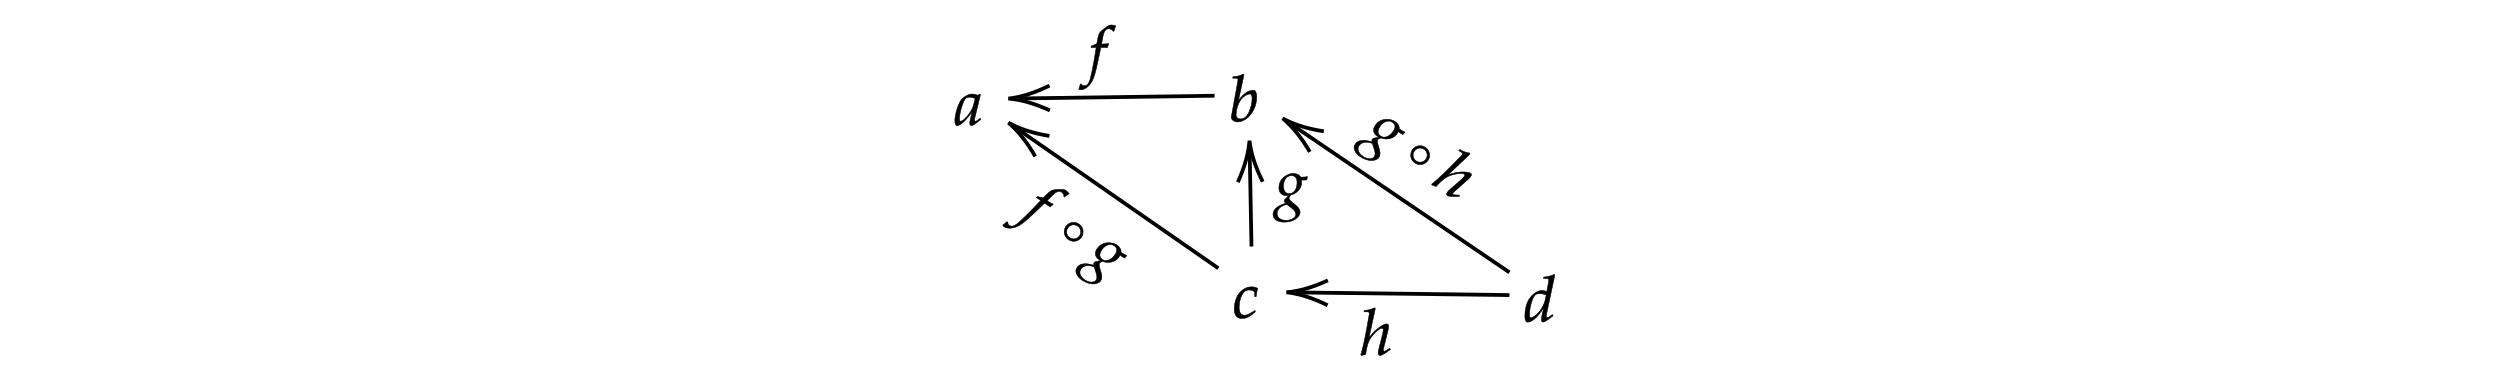
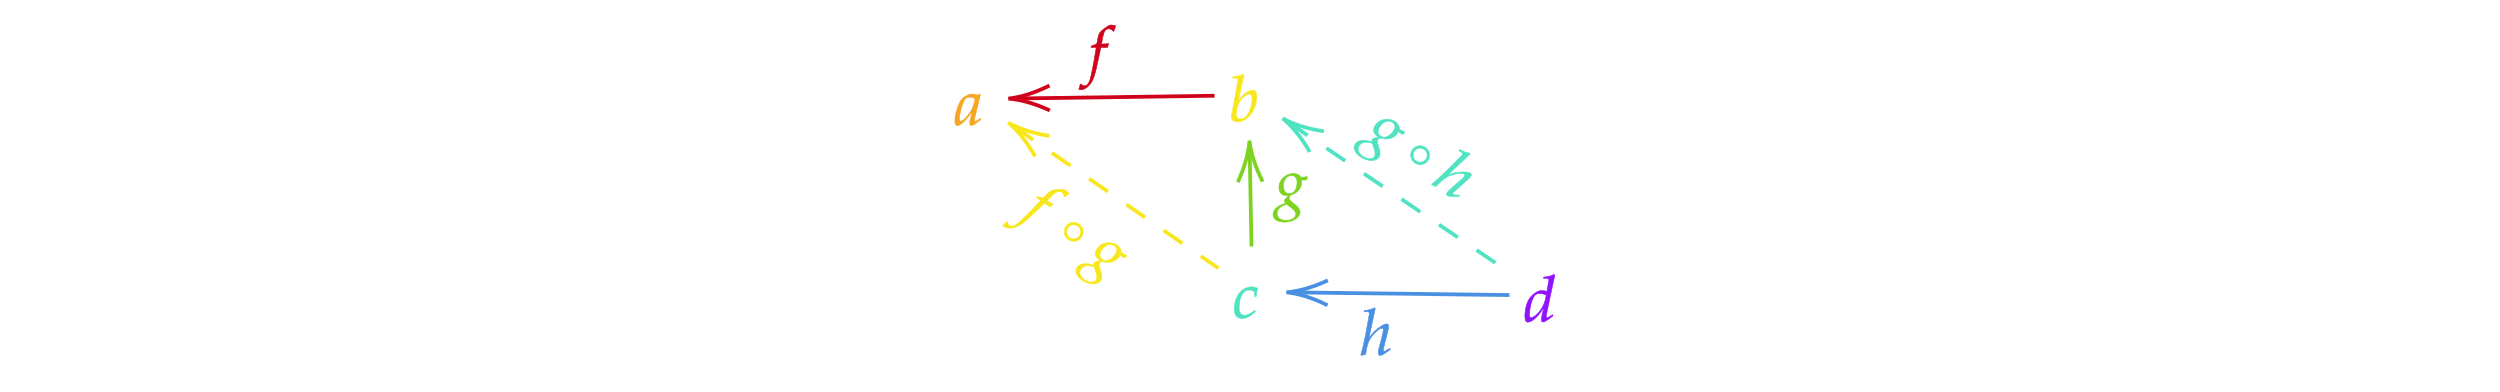
<svg xmlns="http://www.w3.org/2000/svg" x="0" y="0" width="661.267" height="103.433" style="         width:661.267px;         height:103.433px;         background: transparent;         fill: none; ">
  <svg class="role-diagram-draw-area">
    <g class="shapes-region" style="stroke: black; fill: none;">
      <g />
    </g>
    <g>
      <g class="connection-group">
        <g class="arrow-line">
-           <path class="connection real" stroke-dasharray="" d="  M268.72,26.05 L321.26,25.32" style="stroke: rgb(0, 0, 0); stroke-width: 1px; fill: none; fill-opacity: 1;" />
-           <g stroke="#000" transform="matrix(0.9999049,-0.01378766,0.01378766,0.9999049,266.7169,26.07594)" style="stroke: rgb(0, 0, 0); stroke-width: 1px;">
+           <path class="connection real" stroke-dasharray="" d="  M268.72,26.05 L321.26,25.32" style="stroke: rgb(208, 2, 27); stroke-opacity: 1; stroke-width: 1px; fill: none; fill-opacity: 1;" />
+           <g stroke="rgb(208,2,27)" stroke-opacity="1" transform="matrix(0.9999049,-0.01378766,0.01378766,0.9999049,266.7169,26.07594)" style="stroke: rgb(208, 2, 27); stroke-width: 1px;">
            <path d=" M10.93,-3.29 Q4.96,-0.45 0,0 Q4.96,0.45 10.93,3.29" />
          </g>
        </g>
      </g>
      <g class="connection-group">
        <g class="arrow-line">
-           <path class="connection real" stroke-dasharray="" d="  M330.53,39.2 L331.03,65.2" style="stroke: rgb(0, 0, 0); stroke-width: 1px; fill: none; fill-opacity: 1;" />
-           <g stroke="#000" transform="matrix(0.01919744,0.9998157,-0.9998157,0.01919744,330.4938,37.2)" style="stroke: rgb(0, 0, 0); stroke-width: 1px;">
+           <path class="connection real" stroke-dasharray="" d="  M330.53,39.2 L331.03,65.2" style="stroke: rgb(126, 211, 33); stroke-opacity: 1; stroke-width: 1px; fill: none; fill-opacity: 1;" />
+           <g stroke="rgb(126,211,33)" stroke-opacity="1" transform="matrix(0.01919744,0.9998157,-0.9998157,0.01919744,330.4938,37.2)" style="stroke: rgb(126, 211, 33); stroke-width: 1px;">
            <path d=" M10.93,-3.29 Q4.96,-0.45 0,0 Q4.96,0.45 10.93,3.29" />
          </g>
        </g>
      </g>
      <g class="connection-group">
        <g class="arrow-line">
-           <path class="connection real" stroke-dasharray="" d="  M268.36,33.58 L322.26,70.96" style="stroke: rgb(0, 0, 0); stroke-width: 1px; fill: none; fill-opacity: 1;" />
-           <g stroke="#000" transform="matrix(0.8217464,0.5698533,-0.5698533,0.8217464,266.7169,32.44098)" style="stroke: rgb(0, 0, 0); stroke-width: 1px;">
+           <path class="connection real" stroke-dasharray="6 6" d="  M268.36,33.58 L322.26,70.96" style="stroke: rgb(248, 231, 28); stroke-opacity: 1; stroke-width: 1px; fill: none; fill-opacity: 1;" />
+           <g stroke="rgb(248,231,28)" stroke-opacity="1" transform="matrix(0.8217464,0.5698533,-0.5698533,0.8217464,266.7169,32.44098)" style="stroke: rgb(248, 231, 28); stroke-width: 1px;">
            <path d=" M10.93,-3.29 Q4.96,-0.45 0,0 Q4.96,0.45 10.93,3.29" />
          </g>
        </g>
      </g>
      <g class="connection-group">
        <g class="arrow-line">
-           <path class="connection real" stroke-dasharray="" d="  M342.26,77.34 L399.26,78.05" style="stroke: rgb(0, 0, 0); stroke-width: 1px; fill: none; fill-opacity: 1;" />
-           <g stroke="#000" transform="matrix(0.999921,0.01256604,-0.01256604,0.999921,340.263,77.31299)" style="stroke: rgb(0, 0, 0); stroke-width: 1px;">
+           <path class="connection real" stroke-dasharray="" d="  M342.26,77.34 L399.26,78.05" style="stroke: rgb(74, 144, 226); stroke-opacity: 1; stroke-width: 1px; fill: none; fill-opacity: 1;" />
+           <g stroke="rgb(74,144,226)" stroke-opacity="1" transform="matrix(0.999921,0.01256604,-0.01256604,0.999921,340.263,77.31299)" style="stroke: rgb(74, 144, 226); stroke-width: 1px;">
            <path d=" M10.93,-3.29 Q4.96,-0.45 0,0 Q4.96,0.45 10.93,3.29" />
          </g>
        </g>
      </g>
      <g class="connection-group">
        <g class="arrow-line">
-           <path class="connection real" stroke-dasharray="" d="  M340.92,32.44 L399.26,72.06" style="stroke: rgb(0, 0, 0); stroke-width: 1px; fill: none; fill-opacity: 1;" />
-           <g stroke="#000" transform="matrix(0.8272767,0.5617946,-0.5617946,0.8272767,339.263,31.31154)" style="stroke: rgb(0, 0, 0); stroke-width: 1px;">
+           <path class="connection real" stroke-dasharray="6 6" d="  M340.92,32.44 L399.26,72.06" style="stroke: rgb(80, 227, 194); stroke-opacity: 1; stroke-width: 1px; fill: none; fill-opacity: 1;" />
+           <g stroke="rgb(80,227,194)" stroke-opacity="1" transform="matrix(0.8272767,0.5617946,-0.5617946,0.8272767,339.263,31.31154)" style="stroke: rgb(80, 227, 194); stroke-width: 1px;">
            <path d=" M10.93,-3.29 Q4.96,-0.45 0,0 Q4.96,0.45 10.93,3.29" />
          </g>
        </g>
      </g>
    </g>
    <g />
    <g />
  </svg>
  <svg width="660" height="102.167" style="width:660px;height:102.167px;font-family:Asana-Math, Asana;background:transparent;">
    <g>
      <g>
        <g>
-           <g transform="matrix(1,0,0,1,252.5,33.06665)">
-             <path transform="matrix(0.017,0,0,-0.017,0,0)" d="M271 204L242 77C238 60 236 42 236 26C236 4 245 -9 260 -9C283 -9 324 17 406 85L399 106C375 86 346 59 324 59C315 59 309 68 309 82C309 87 309 90 310 93L402 472L392 481L359 463C318 478 301 482 274 482C246 482 226 477 199 464C137 433 104 403 79 354C35 265 4 145 4 67C4 23 19 -11 38 -11C75 -11 155 41 271 204ZM319 414C297 305 278 253 244 201C187 117 126 59 94 59C82 59 76 72 76 99C76 163 104 280 139 360C163 415 186 433 234 433C257 433 275 429 319 414Z" stroke="rgb(0,0,0)" stroke-opacity="1" stroke-width="8" fill="rgb(0,0,0)" fill-opacity="1" />
+           <g transform="matrix(1,0,0,1,252.5,33.06668)">
+             <path transform="matrix(0.017,0,0,-0.017,0,0)" d="M271 204L242 77C238 60 236 42 236 26C236 4 245 -9 260 -9C283 -9 324 17 406 85L399 106C375 86 346 59 324 59C315 59 309 68 309 82C309 87 309 90 310 93L402 472L392 481L359 463C318 478 301 482 274 482C246 482 226 477 199 464C137 433 104 403 79 354C35 265 4 145 4 67C4 23 19 -11 38 -11C75 -11 155 41 271 204ZM319 414C297 305 278 253 244 201C187 117 126 59 94 59C82 59 76 72 76 99C76 163 104 280 139 360C163 415 186 433 234 433C257 433 275 429 319 414Z" stroke="rgb(245,166,35)" stroke-opacity="1" stroke-width="8" fill="rgb(245,166,35)" fill-opacity="1" />
          </g>
        </g>
      </g>
    </g>
    <g>
      <g>
        <g>
-           <g transform="matrix(1,0,0,1,325.05,32.06665)">
-             <path transform="matrix(0.017,0,0,-0.017,0,0)" d="M235 722L223 733C171 707 135 698 63 691L59 670L107 670C131 670 141 663 141 646C141 639 140 628 139 622L38 71C37 68 37 64 37 61C37 22 85 -11 140 -11C177 -11 228 8 271 39C367 107 433 244 433 376C433 414 424 453 412 468C405 477 392 482 377 482C353 482 323 474 295 460C244 433 211 403 149 324ZM322 424C348 424 361 401 361 352C361 288 340 202 310 137C277 68 237 36 183 36C137 36 112 59 112 101C112 135 127 276 208 361C241 395 293 424 322 424Z" stroke="rgb(0,0,0)" stroke-opacity="1" stroke-width="8" fill="rgb(0,0,0)" fill-opacity="1" />
+           <g transform="matrix(1,0,0,1,325.05,32.06668)">
+             <path transform="matrix(0.017,0,0,-0.017,0,0)" d="M235 722L223 733C171 707 135 698 63 691L59 670L107 670C131 670 141 663 141 646C141 639 140 628 139 622L38 71C37 68 37 64 37 61C37 22 85 -11 140 -11C177 -11 228 8 271 39C367 107 433 244 433 376C433 414 424 453 412 468C405 477 392 482 377 482C353 482 323 474 295 460C244 433 211 403 149 324ZM322 424C348 424 361 401 361 352C361 288 340 202 310 137C277 68 237 36 183 36C137 36 112 59 112 101C112 135 127 276 208 361C241 395 293 424 322 424Z" stroke="rgb(248,231,28)" stroke-opacity="1" stroke-width="8" fill="rgb(248,231,28)" fill-opacity="1" />
          </g>
        </g>
      </g>
    </g>
    <g>
      <g>
        <g>
-           <g transform="matrix(1,0,0,1,285.7667,19.06665)">
-             <path transform="matrix(0.017,0,0,-0.017,0,0)" d="M345 437L329 437L350 549C366 635 394 673 440 673C470 673 497 658 512 634L522 638C527 654 537 685 545 705L550 720C534 727 503 733 480 733C469 733 453 730 445 726C421 715 339 654 316 630C294 608 282 578 271 521L256 442C215 422 195 414 170 405L165 383L246 383L237 327C207 132 170 -54 148 -123C130 -182 100 -213 64 -213C41 -213 30 -206 12 -184L-2 -188C-6 -211 -20 -259 -25 -268C-16 -273 -1 -276 10 -276C51 -276 105 -245 144 -198C215 -114 235 -18 319 383L423 383C427 402 434 425 440 439L436 446C407 439 408 437 345 437Z" stroke="rgb(0,0,0)" stroke-opacity="1" stroke-width="8" fill="rgb(0,0,0)" fill-opacity="1" />
+           <g transform="matrix(1,0,0,1,285.7667,19.06668)">
+             <path transform="matrix(0.017,0,0,-0.017,0,0)" d="M345 437L329 437L350 549C366 635 394 673 440 673C470 673 497 658 512 634L522 638C527 654 537 685 545 705L550 720C534 727 503 733 480 733C469 733 453 730 445 726C421 715 339 654 316 630C294 608 282 578 271 521L256 442C215 422 195 414 170 405L165 383L246 383L237 327C207 132 170 -54 148 -123C130 -182 100 -213 64 -213C41 -213 30 -206 12 -184L-2 -188C-6 -211 -20 -259 -25 -268C-16 -273 -1 -276 10 -276C51 -276 105 -245 144 -198C215 -114 235 -18 319 383L423 383C427 402 434 425 440 439L436 446C407 439 408 437 345 437Z" stroke="rgb(208,2,27)" stroke-opacity="1" stroke-width="8" fill="rgb(208,2,27)" fill-opacity="1" />
          </g>
        </g>
      </g>
    </g>
    <g>
      <g>
        <g>
-           <g transform="matrix(1,0,0,1,326.05,84.06665)">
-             <path transform="matrix(0.017,0,0,-0.017,0,0)" d="M342 330L365 330C373 395 380 432 389 458C365 473 330 482 293 482C248 483 175 463 118 400C64 352 25 241 25 136C25 40 67 -11 147 -11C201 -11 249 9 304 54L354 95L346 115L331 105C259 57 221 40 186 40C130 40 101 80 101 159C101 267 136 371 185 409C206 425 230 433 261 433C306 433 342 414 342 390Z" stroke="rgb(0,0,0)" stroke-opacity="1" stroke-width="8" fill="rgb(0,0,0)" fill-opacity="1" />
+           <g transform="matrix(1,0,0,1,326.05,84.06668)">
+             <path transform="matrix(0.017,0,0,-0.017,0,0)" d="M342 330L365 330C373 395 380 432 389 458C365 473 330 482 293 482C248 483 175 463 118 400C64 352 25 241 25 136C25 40 67 -11 147 -11C201 -11 249 9 304 54L354 95L346 115L331 105C259 57 221 40 186 40C130 40 101 80 101 159C101 267 136 371 185 409C206 425 230 433 261 433C306 433 342 414 342 390Z" stroke="rgb(80,227,194)" stroke-opacity="1" stroke-width="8" fill="rgb(80,227,194)" fill-opacity="1" />
          </g>
        </g>
      </g>
    </g>
    <g>
      <g>
        <g>
-           <g transform="matrix(1,0,0,1,337.35,54.06665)">
-             <path transform="matrix(0.017,0,0,-0.017,0,0)" d="M275 482C208 482 55 419 55 259C55 182 100 136 177 136C185 136 196 136 207 137L166 99C150 84 139 66 139 52C139 42 146 31 160 19C91 -4 -37 -48 -37 -159C-37 -230 33 -276 142 -276C271 -276 384 -204 384 -121C384 -85 363 -49 320 -14L260 35C226 62 213 81 213 100C213 114 228 128 240 146C338 170 409 253 409 342C409 357 406 376 405 380C422 378 430 378 439 378C456 378 466 379 489 382L498 427L495 433C467 426 447 424 393 424C393 425 369 482 275 482ZM176 1L253 -58C299 -94 318 -121 318 -154C318 -206 249 -248 166 -248C84 -248 27 -206 27 -145C27 -43 137 -11 176 1ZM250 448C308 448 337 412 337 341C337 238 289 168 219 168C158 168 126 209 126 288C126 383 177 448 250 448Z" stroke="rgb(0,0,0)" stroke-opacity="1" stroke-width="8" fill="rgb(0,0,0)" fill-opacity="1" />
+           <g transform="matrix(1,0,0,1,337.35,54.06668)">
+             <path transform="matrix(0.017,0,0,-0.017,0,0)" d="M275 482C208 482 55 419 55 259C55 182 100 136 177 136C185 136 196 136 207 137L166 99C150 84 139 66 139 52C139 42 146 31 160 19C91 -4 -37 -48 -37 -159C-37 -230 33 -276 142 -276C271 -276 384 -204 384 -121C384 -85 363 -49 320 -14L260 35C226 62 213 81 213 100C213 114 228 128 240 146C338 170 409 253 409 342C409 357 406 376 405 380C422 378 430 378 439 378C456 378 466 379 489 382L498 427L495 433C467 426 447 424 393 424C393 425 369 482 275 482ZM176 1L253 -58C299 -94 318 -121 318 -154C318 -206 249 -248 166 -248C84 -248 27 -206 27 -145C27 -43 137 -11 176 1ZM250 448C308 448 337 412 337 341C337 238 289 168 219 168C158 168 126 209 126 288C126 383 177 448 250 448Z" stroke="rgb(126,211,33)" stroke-opacity="1" stroke-width="8" fill="rgb(126,211,33)" fill-opacity="1" />
          </g>
        </g>
      </g>
    </g>
    <g transform="matrix(0.8249162,0.565255,-0.565255,0.8249162,83.34738,-150.6856)">
      <g>
        <g>
-           <g transform="matrix(1,0,0,1,269.3,66.06665)">
-             <path transform="matrix(0.017,0,0,-0.017,0,0)" d="M345 437L329 437L350 549C366 635 394 673 440 673C470 673 497 658 512 634L522 638C527 654 537 685 545 705L550 720C534 727 503 733 480 733C469 733 453 730 445 726C421 715 339 654 316 630C294 608 282 578 271 521L256 442C215 422 195 414 170 405L165 383L246 383L237 327C207 132 170 -54 148 -123C130 -182 100 -213 64 -213C41 -213 30 -206 12 -184L-2 -188C-6 -211 -20 -259 -25 -268C-16 -273 -1 -276 10 -276C51 -276 105 -245 144 -198C215 -114 235 -18 319 383L423 383C427 402 434 425 440 439L436 446C407 439 408 437 345 437Z" stroke="rgb(0,0,0)" stroke-opacity="1" stroke-width="8" fill="rgb(0,0,0)" fill-opacity="1" />
+           <g transform="matrix(1,0,0,1,269.3,66.06668)">
+             <path transform="matrix(0.017,0,0,-0.017,0,0)" d="M345 437L329 437L350 549C366 635 394 673 440 673C470 673 497 658 512 634L522 638C527 654 537 685 545 705L550 720C534 727 503 733 480 733C469 733 453 730 445 726C421 715 339 654 316 630C294 608 282 578 271 521L256 442C215 422 195 414 170 405L165 383L246 383L237 327C207 132 170 -54 148 -123C130 -182 100 -213 64 -213C41 -213 30 -206 12 -184L-2 -188C-6 -211 -20 -259 -25 -268C-16 -273 -1 -276 10 -276C51 -276 105 -245 144 -198C215 -114 235 -18 319 383L423 383C427 402 434 425 440 439L436 446C407 439 408 437 345 437Z" stroke="rgb(248,231,28)" stroke-opacity="1" stroke-width="8" fill="rgb(248,231,28)" fill-opacity="1" />
          </g>
        </g>
        <g>
-           <g transform="matrix(1,0,0,1,282.05,66.06665)">
-             <path transform="matrix(0.017,0,0,-0.017,0,0)" d="M342 271C342 352 277 417 195 417C112 417 47 352 47 271C47 188 112 124 195 124C277 124 342 188 342 271ZM304 271C304 209 254 161 195 161C133 161 85 209 85 271C85 331 133 380 195 380C254 380 304 331 304 271Z" stroke="rgb(0,0,0)" stroke-opacity="1" stroke-width="8" fill="rgb(0,0,0)" fill-opacity="1" />
+           <g transform="matrix(1,0,0,1,282.05,66.06668)">
+             <path transform="matrix(0.017,0,0,-0.017,0,0)" d="M342 271C342 352 277 417 195 417C112 417 47 352 47 271C47 188 112 124 195 124C277 124 342 188 342 271ZM304 271C304 209 254 161 195 161C133 161 85 209 85 271C85 331 133 380 195 380C254 380 304 331 304 271Z" stroke="rgb(248,231,28)" stroke-opacity="1" stroke-width="8" fill="rgb(248,231,28)" fill-opacity="1" />
          </g>
        </g>
        <g>
-           <g transform="matrix(1,0,0,1,292.05,66.06665)">
-             <path transform="matrix(0.017,0,0,-0.017,0,0)" d="M275 482C208 482 55 419 55 259C55 182 100 136 177 136C185 136 196 136 207 137L166 99C150 84 139 66 139 52C139 42 146 31 160 19C91 -4 -37 -48 -37 -159C-37 -230 33 -276 142 -276C271 -276 384 -204 384 -121C384 -85 363 -49 320 -14L260 35C226 62 213 81 213 100C213 114 228 128 240 146C338 170 409 253 409 342C409 357 406 376 405 380C422 378 430 378 439 378C456 378 466 379 489 382L498 427L495 433C467 426 447 424 393 424C393 425 369 482 275 482ZM176 1L253 -58C299 -94 318 -121 318 -154C318 -206 249 -248 166 -248C84 -248 27 -206 27 -145C27 -43 137 -11 176 1ZM250 448C308 448 337 412 337 341C337 238 289 168 219 168C158 168 126 209 126 288C126 383 177 448 250 448Z" stroke="rgb(0,0,0)" stroke-opacity="1" stroke-width="8" fill="rgb(0,0,0)" fill-opacity="1" />
+           <g transform="matrix(1,0,0,1,292.05,66.06668)">
+             <path transform="matrix(0.017,0,0,-0.017,0,0)" d="M275 482C208 482 55 419 55 259C55 182 100 136 177 136C185 136 196 136 207 137L166 99C150 84 139 66 139 52C139 42 146 31 160 19C91 -4 -37 -48 -37 -159C-37 -230 33 -276 142 -276C271 -276 384 -204 384 -121C384 -85 363 -49 320 -14L260 35C226 62 213 81 213 100C213 114 228 128 240 146C338 170 409 253 409 342C409 357 406 376 405 380C422 378 430 378 439 378C456 378 466 379 489 382L498 427L495 433C467 426 447 424 393 424C393 425 369 482 275 482ZM176 1L253 -58C299 -94 318 -121 318 -154C318 -206 249 -248 166 -248C84 -248 27 -206 27 -145C27 -43 137 -11 176 1ZM250 448C308 448 337 412 337 341C337 238 289 168 219 168C158 168 126 209 126 288C126 383 177 448 250 448Z" stroke="rgb(248,231,28)" stroke-opacity="1" stroke-width="8" fill="rgb(248,231,28)" fill-opacity="1" />
          </g>
        </g>
      </g>
    </g>
    <g>
      <g>
        <g>
          <g transform="matrix(1,0,0,1,403.05,85.03333)">
-             <path transform="matrix(0.017,0,0,-0.017,0,0)" d="M483 722L471 733C419 707 383 698 311 691L307 670L355 670C379 670 389 663 389 646C389 638 388 629 387 622L359 468C329 477 302 482 277 482C208 482 114 410 68 323C37 265 17 170 17 86C17 21 32 -11 61 -11C88 -11 125 6 159 33C213 77 246 116 313 217L290 126C279 82 274 50 274 24C274 3 283 -9 300 -9C317 -9 341 3 375 28L456 88L446 107L402 76C388 66 372 59 363 59C355 59 349 68 349 82C349 90 350 99 357 128ZM114 59C98 59 89 73 89 98C89 224 135 380 184 418C197 428 216 433 243 433C287 433 316 427 349 410L337 351C300 171 159 59 114 59Z" stroke="rgb(0,0,0)" stroke-opacity="1" stroke-width="8" fill="rgb(0,0,0)" fill-opacity="1" />
+             <path transform="matrix(0.017,0,0,-0.017,0,0)" d="M483 722L471 733C419 707 383 698 311 691L307 670L355 670C379 670 389 663 389 646C389 638 388 629 387 622L359 468C329 477 302 482 277 482C208 482 114 410 68 323C37 265 17 170 17 86C17 21 32 -11 61 -11C88 -11 125 6 159 33C213 77 246 116 313 217L290 126C279 82 274 50 274 24C274 3 283 -9 300 -9C317 -9 341 3 375 28L456 88L446 107L402 76C388 66 372 59 363 59C355 59 349 68 349 82C349 90 350 99 357 128ZM114 59C98 59 89 73 89 98C89 224 135 380 184 418C197 428 216 433 243 433C287 433 316 427 349 410L337 351C300 171 159 59 114 59Z" stroke="rgb(144,19,254)" stroke-opacity="1" stroke-width="8" fill="rgb(144,19,254)" fill-opacity="1" />
          </g>
        </g>
      </g>
    </g>
    <g>
      <g>
        <g>
          <g transform="matrix(1,0,0,1,359.7667,93.86667)">
-             <path transform="matrix(0.017,0,0,-0.017,0,0)" d="M236 722L224 733C179 711 138 697 64 691L60 670L108 670C126 670 142 667 142 647C142 641 142 632 140 622L98 388C78 272 36 80 10 2L17 -9L86 7C94 64 108 164 148 236C193 317 296 414 338 414C349 414 360 407 360 393C360 375 355 342 345 303L294 107C288 85 281 55 281 31C281 6 291 -9 312 -9C344 -9 412 41 471 85L461 103L435 86C412 71 386 56 374 56C367 56 361 65 361 76C361 88 364 101 368 116L432 372C438 398 443 423 443 447C443 464 437 482 411 482C376 482 299 437 231 374C198 343 172 308 144 273L140 275Z" stroke="rgb(0,0,0)" stroke-opacity="1" stroke-width="8" fill="rgb(0,0,0)" fill-opacity="1" />
+             <path transform="matrix(0.017,0,0,-0.017,0,0)" d="M236 722L224 733C179 711 138 697 64 691L60 670L108 670C126 670 142 667 142 647C142 641 142 632 140 622L98 388C78 272 36 80 10 2L17 -9L86 7C94 64 108 164 148 236C193 317 296 414 338 414C349 414 360 407 360 393C360 375 355 342 345 303L294 107C288 85 281 55 281 31C281 6 291 -9 312 -9C344 -9 412 41 471 85L461 103L435 86C412 71 386 56 374 56C367 56 361 65 361 76C361 88 364 101 368 116L432 372C438 398 443 423 443 447C443 464 437 482 411 482C376 482 299 437 231 374C198 343 172 308 144 273L140 275Z" stroke="rgb(74,144,226)" stroke-opacity="1" stroke-width="8" fill="rgb(74,144,226)" fill-opacity="1" />
          </g>
        </g>
      </g>
    </g>
-     <g transform="matrix(0.8249162,0.565255,-0.565255,0.8249162,88.13116,-206.1966)">
+     <g transform="matrix(0.8249162,0.565255,-0.565255,0.8249162,88.13115,-206.1966)">
      <g>
        <g>
          <g transform="matrix(1,0,0,1,361.7334,46.03333)">
-             <path transform="matrix(0.017,0,0,-0.017,0,0)" d="M275 482C208 482 55 419 55 259C55 182 100 136 177 136C185 136 196 136 207 137L166 99C150 84 139 66 139 52C139 42 146 31 160 19C91 -4 -37 -48 -37 -159C-37 -230 33 -276 142 -276C271 -276 384 -204 384 -121C384 -85 363 -49 320 -14L260 35C226 62 213 81 213 100C213 114 228 128 240 146C338 170 409 253 409 342C409 357 406 376 405 380C422 378 430 378 439 378C456 378 466 379 489 382L498 427L495 433C467 426 447 424 393 424C393 425 369 482 275 482ZM176 1L253 -58C299 -94 318 -121 318 -154C318 -206 249 -248 166 -248C84 -248 27 -206 27 -145C27 -43 137 -11 176 1ZM250 448C308 448 337 412 337 341C337 238 289 168 219 168C158 168 126 209 126 288C126 383 177 448 250 448Z" stroke="rgb(0,0,0)" stroke-opacity="1" stroke-width="8" fill="rgb(0,0,0)" fill-opacity="1" />
+             <path transform="matrix(0.017,0,0,-0.017,0,0)" d="M275 482C208 482 55 419 55 259C55 182 100 136 177 136C185 136 196 136 207 137L166 99C150 84 139 66 139 52C139 42 146 31 160 19C91 -4 -37 -48 -37 -159C-37 -230 33 -276 142 -276C271 -276 384 -204 384 -121C384 -85 363 -49 320 -14L260 35C226 62 213 81 213 100C213 114 228 128 240 146C338 170 409 253 409 342C409 357 406 376 405 380C422 378 430 378 439 378C456 378 466 379 489 382L498 427L495 433C467 426 447 424 393 424C393 425 369 482 275 482ZM176 1L253 -58C299 -94 318 -121 318 -154C318 -206 249 -248 166 -248C84 -248 27 -206 27 -145C27 -43 137 -11 176 1ZM250 448C308 448 337 412 337 341C337 238 289 168 219 168C158 168 126 209 126 288C126 383 177 448 250 448Z" stroke="rgb(80,227,194)" stroke-opacity="1" stroke-width="8" fill="rgb(80,227,194)" fill-opacity="1" />
          </g>
        </g>
        <g>
          <g transform="matrix(1,0,0,1,373.6167,46.03333)">
-             <path transform="matrix(0.017,0,0,-0.017,0,0)" d="M342 271C342 352 277 417 195 417C112 417 47 352 47 271C47 188 112 124 195 124C277 124 342 188 342 271ZM304 271C304 209 254 161 195 161C133 161 85 209 85 271C85 331 133 380 195 380C254 380 304 331 304 271Z" stroke="rgb(0,0,0)" stroke-opacity="1" stroke-width="8" fill="rgb(0,0,0)" fill-opacity="1" />
+             <path transform="matrix(0.017,0,0,-0.017,0,0)" d="M342 271C342 352 277 417 195 417C112 417 47 352 47 271C47 188 112 124 195 124C277 124 342 188 342 271ZM304 271C304 209 254 161 195 161C133 161 85 209 85 271C85 331 133 380 195 380C254 380 304 331 304 271Z" stroke="rgb(80,227,194)" stroke-opacity="1" stroke-width="8" fill="rgb(80,227,194)" fill-opacity="1" />
          </g>
        </g>
        <g>
          <g transform="matrix(1,0,0,1,383.6167,46.03333)">
-             <path transform="matrix(0.017,0,0,-0.017,0,0)" d="M236 722L224 733C179 711 138 697 64 691L60 670L108 670C126 670 142 667 142 647C142 641 142 632 140 622L98 388C78 272 36 80 10 2L17 -9L86 7C94 64 108 164 148 236C193 317 296 414 338 414C349 414 360 407 360 393C360 375 355 342 345 303L294 107C288 85 281 55 281 31C281 6 291 -9 312 -9C344 -9 412 41 471 85L461 103L435 86C412 71 386 56 374 56C367 56 361 65 361 76C361 88 364 101 368 116L432 372C438 398 443 423 443 447C443 464 437 482 411 482C376 482 299 437 231 374C198 343 172 308 144 273L140 275Z" stroke="rgb(0,0,0)" stroke-opacity="1" stroke-width="8" fill="rgb(0,0,0)" fill-opacity="1" />
+             <path transform="matrix(0.017,0,0,-0.017,0,0)" d="M236 722L224 733C179 711 138 697 64 691L60 670L108 670C126 670 142 667 142 647C142 641 142 632 140 622L98 388C78 272 36 80 10 2L17 -9L86 7C94 64 108 164 148 236C193 317 296 414 338 414C349 414 360 407 360 393C360 375 355 342 345 303L294 107C288 85 281 55 281 31C281 6 291 -9 312 -9C344 -9 412 41 471 85L461 103L435 86C412 71 386 56 374 56C367 56 361 65 361 76C361 88 364 101 368 116L432 372C438 398 443 423 443 447C443 464 437 482 411 482C376 482 299 437 231 374C198 343 172 308 144 273L140 275Z" stroke="rgb(80,227,194)" stroke-opacity="1" stroke-width="8" fill="rgb(80,227,194)" fill-opacity="1" />
          </g>
        </g>
      </g>
    </g>
  </svg>
</svg>
